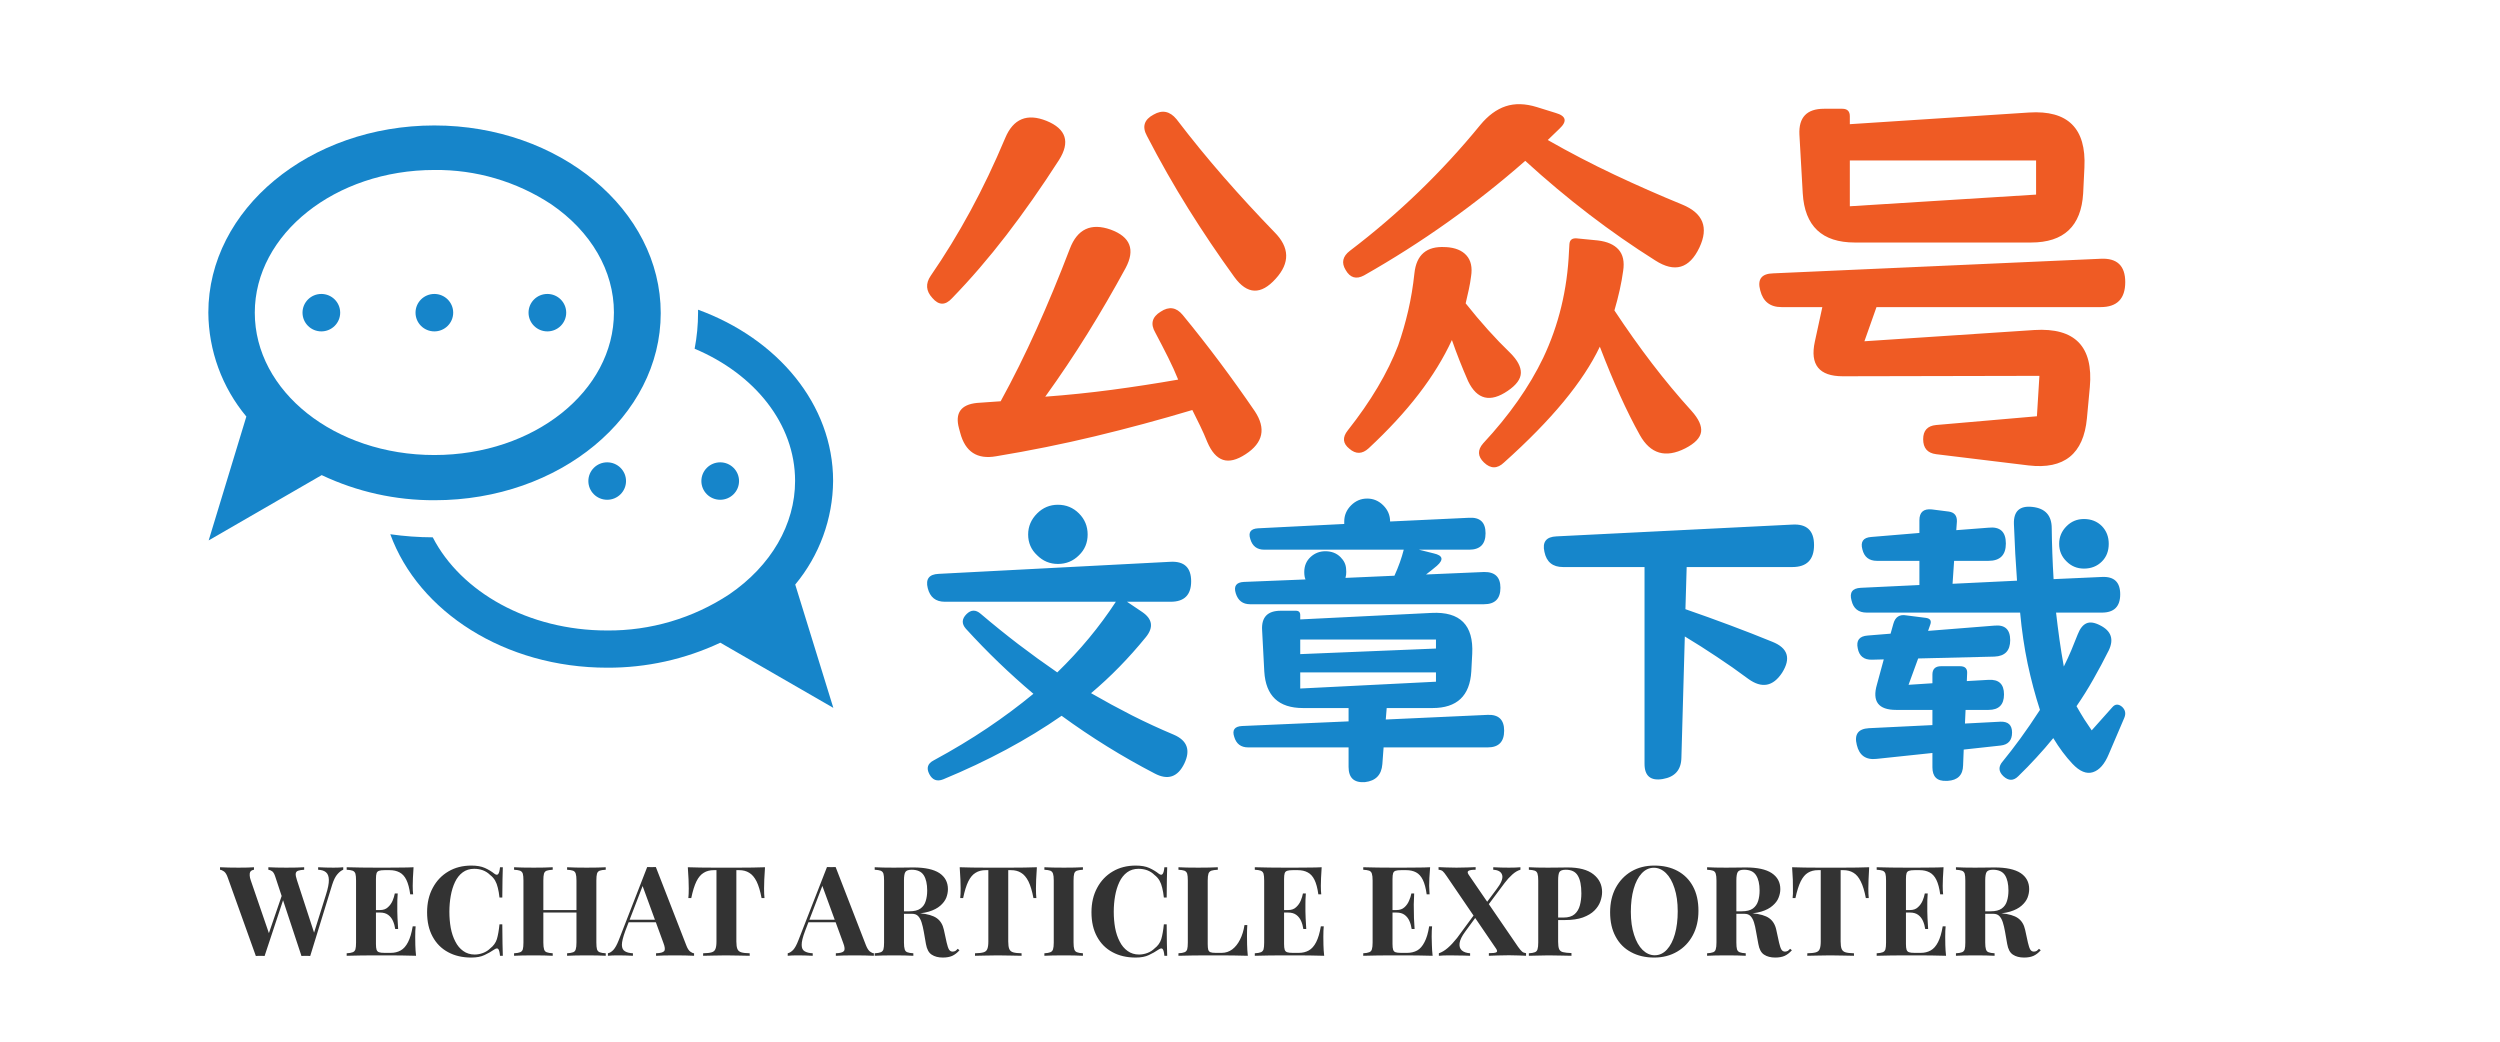
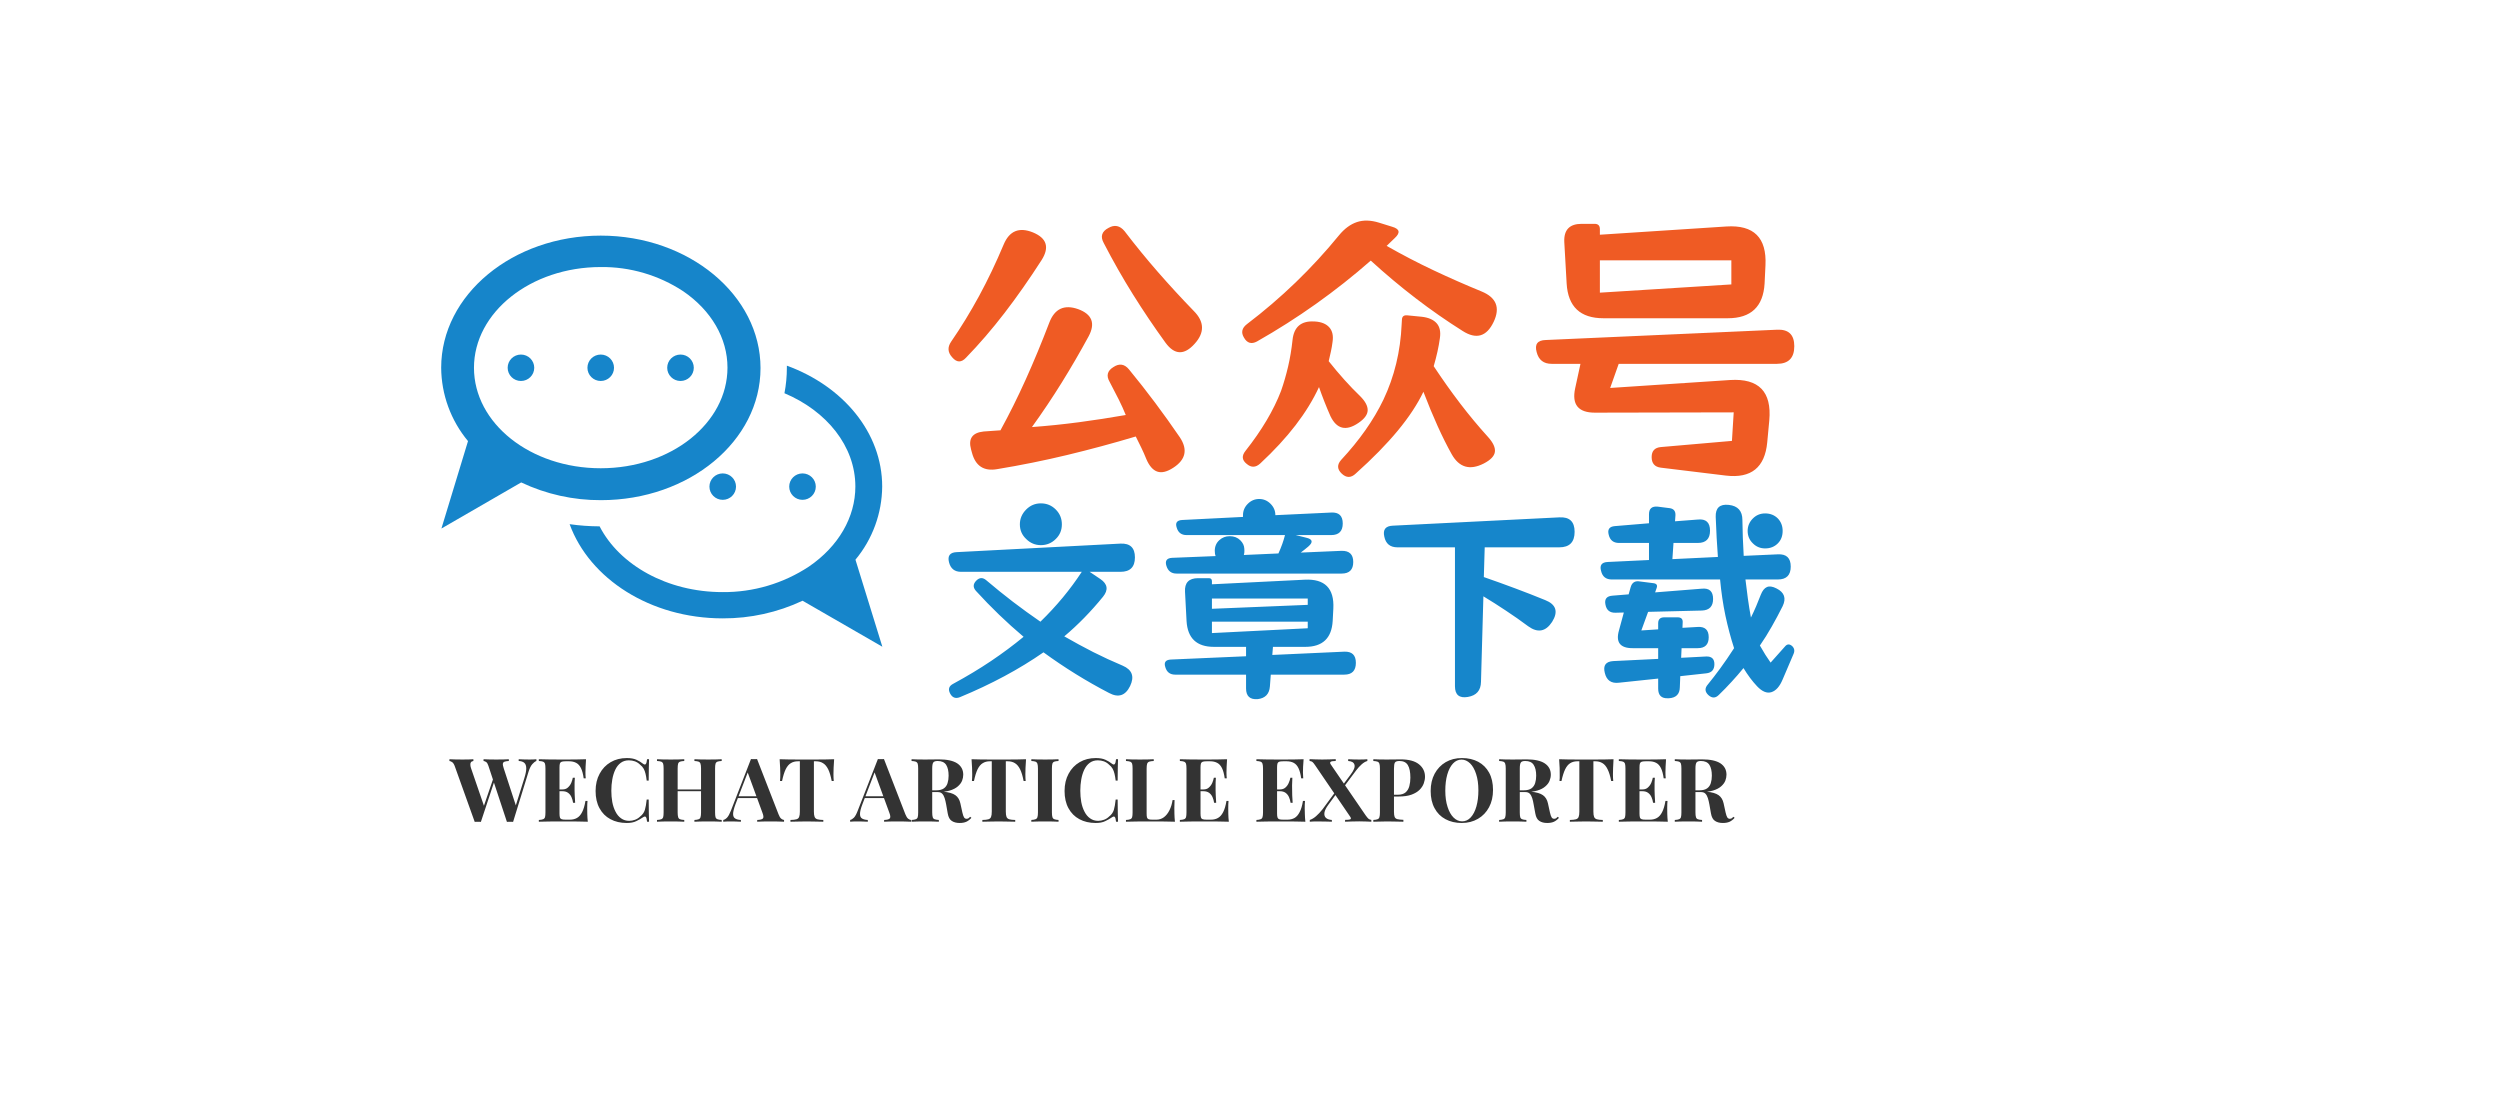
- <svg xmlns="http://www.w3.org/2000/svg" version="1.0" viewBox="0 0 240 100" preserveAspectRatio="xMidYMid meet" color-interpolation-filters="sRGB" style="margin: auto;">
-   <g fill="#ef5b24" transform="translate(20,10)">
+ <svg xmlns="http://www.w3.org/2000/svg" version="1.0" viewBox="0 0 340 150" preserveAspectRatio="xMidYMid meet" color-interpolation-filters="sRGB" style="margin: auto;">
+   <g fill="#ef5b24" transform="translate(60,30)">
    <g>
      <svg filter="url(#colors350524036)" x="0" y="0" width="60" height="60" filtersec="colorsf6288523337" style="overflow: visible;">
        <svg viewBox="22.59 29.5 54.75 51.02" x="0px" y="0px">
          <path d="M74,69.72a14.37,14.37,0,0,0,3.32-9.08c0-6.7-4.86-12.46-11.83-15a2.17,2.17,0,0,1,0,.26,16.67,16.67,0,0,1-.3,3.16c5.23,2.2,8.8,6.56,8.8,11.58,0,3.81-2.1,7.43-5.76,9.93a19.15,19.15,0,0,1-10.72,3.17c-6.89,0-12.8-3.38-15.26-8.16a27.15,27.15,0,0,1-3.72-.27C41,72.09,48.56,77,57.53,77a23.06,23.06,0,0,0,9.91-2.19h0l9.9,5.71L74,69.71Z" />
          <path d="M42.39,29.5c-10.93,0-19.8,7.34-19.8,16.4A14.38,14.38,0,0,0,25.92,55l0,0-3.3,10.85,9.9-5.72h0a22.88,22.88,0,0,0,9.9,2.2c10.94,0,19.8-7.34,19.8-16.39S53.33,29.5,42.39,29.5Zm0,3.9a18.24,18.24,0,0,1,10.23,3c3.5,2.39,5.5,5.84,5.5,9.48,0,6.89-7,12.49-15.73,12.49S26.66,52.79,26.66,45.9,33.72,33.4,42.39,33.4Z" />
          <ellipse cx="32.49" cy="45.9" rx="1.65" ry="1.64" />
          <ellipse cx="42.39" cy="45.9" rx="1.65" ry="1.64" />
          <ellipse cx="52.29" cy="45.9" rx="1.65" ry="1.64" />
          <ellipse cx="57.53" cy="60.65" rx="1.65" ry="1.64" />
          <ellipse cx="67.43" cy="60.65" rx="1.65" ry="1.64" />
        </svg>
      </svg>
      <defs>
        <filter id="colors350524036">
          <feColorMatrix type="matrix" values="0 0 0 0 0.086  0 0 0 0 0.523  0 0 0 0 0.793  0 0 0 1 0" />
        </filter>
        <filter id="colorsf6288523337">
          <feColorMatrix type="matrix" values="0 0 0 0 0.996  0 0 0 0 0.996  0 0 0 0 0.996  0 0 0 1 0" />
        </filter>
        <filter id="colorsb1166069162">
          <feColorMatrix type="matrix" values="0 0 0 0 0  0 0 0 0 0  0 0 0 0 0  0 0 0 1 0" />
        </filter>
      </defs>
    </g>
    <g transform="translate(69,0)">
      <g transform="matrix(1,0,0,1,0,0)" opacity="1">
        <g transform="scale(1)">
          <g>
            <path d="M29.36 0.16L29.36 0.16Q29.04-0.64 28.68-1.38 28.32-2.12 27.92-2.92L27.92-2.92Q23.24-1.52 18.58-0.4 13.92 0.72 9.08 1.52L9.08 1.52Q6.36 2 5.64-0.72L5.64-0.72 5.52-1.16Q4.92-3.36 7.24-3.6L7.24-3.6 9.52-3.76Q11.32-7.04 12.96-10.68 14.6-14.32 16.16-18.4L16.16-18.4Q17.24-21.24 20.08-20.24L20.08-20.24Q22.92-19.2 21.52-16.56L21.52-16.56Q19.76-13.32 17.86-10.26 15.96-7.2 13.8-4.2L13.8-4.2Q17.04-4.44 20.2-4.86 23.36-5.28 26.56-5.84L26.56-5.84Q26.16-6.84 25.6-7.96 25.04-9.08 24.36-10.36L24.36-10.36Q23.64-11.6 24.88-12.36L24.88-12.36Q26.08-13.16 27-12.04L27-12.04Q28.84-9.8 30.56-7.5 32.28-5.2 33.92-2.8L33.92-2.8Q35.56-0.32 33.04 1.32L33.04 1.32Q31.76 2.16 30.86 1.86 29.96 1.56 29.36 0.16ZM31.96-15.68L31.96-15.68Q29.64-18.88 27.54-22.24 25.44-25.6 23.56-29.24L23.56-29.24Q22.84-30.56 24.2-31.28L24.2-31.28Q25.44-32 26.4-30.84L26.4-30.84Q28.6-27.96 30.94-25.28 33.28-22.6 35.8-20L35.8-20Q38-17.8 35.92-15.52L35.92-15.52Q33.8-13.16 31.96-15.68ZM2.96-13.68L2.96-13.68Q2.04-14.68 2.8-15.8L2.8-15.8Q4.84-18.76 6.62-22.04 8.4-25.32 9.96-29.04L9.96-29.04Q11.12-31.8 13.92-30.68L13.92-30.68Q16.76-29.52 15.12-26.92L15.12-26.92Q12.6-23 10.06-19.7 7.52-16.4 4.84-13.64L4.84-13.64Q3.88-12.6 2.96-13.68ZM42.64-16.36L42.64-16.36Q42-17.4 43.04-18.2L43.04-18.2Q50.04-23.52 55.56-30.28L55.56-30.28Q56.68-31.64 58-32.08 59.32-32.52 61-32L61-32 62.8-31.44Q64.32-31 63.16-29.92L63.16-29.92 62.04-28.84Q65.2-27.04 68.42-25.52 71.64-24 74.96-22.64L74.96-22.64Q77.96-21.4 76.6-18.52L76.6-18.52Q75.16-15.48 72.36-17.28L72.36-17.28Q65.88-21.36 59.88-26.84L59.88-26.84Q52.72-20.56 44.4-15.84L44.4-15.84Q43.28-15.24 42.64-16.36ZM55.92 2.12L55.92 2.12Q55 1.24 55.84 0.28L55.84 0.28Q59.6-3.76 61.6-7.92L61.6-7.92Q63.84-12.64 64.08-18.16L64.08-18.16 64.12-18.84Q64.16-19.44 64.8-19.4L64.8-19.4 66.84-19.2Q68.2-19.04 68.84-18.32 69.48-17.6 69.28-16.28L69.28-16.28Q69.04-14.52 68.44-12.48L68.44-12.48Q70.24-9.76 72.06-7.38 73.88-5 75.84-2.84L75.84-2.84Q76.88-1.68 76.76-0.82 76.64 0.04 75.24 0.76L75.24 0.76Q72.4 2.2 70.88-0.52L70.88-0.52Q69-3.88 67.04-9L67.04-9Q65.84-6.48 63.56-3.72 61.28-0.96 57.84 2.12L57.84 2.12Q56.88 3.04 55.92 2.12ZM43 0.8L43 0.8Q42.04 0.04 42.84-0.96L42.84-0.96Q46.16-5.16 47.68-9.12L47.68-9.12Q48.24-10.72 48.64-12.44 49.04-14.16 49.24-16.04L49.24-16.04Q49.52-18.72 52.2-18.56L52.2-18.56 52.28-18.56Q53.6-18.48 54.24-17.76 54.88-17.04 54.68-15.76L54.68-15.76Q54.6-15.12 54.46-14.48 54.32-13.84 54.16-13.16L54.16-13.16Q56.32-10.44 58.44-8.4L58.44-8.4Q59.48-7.36 59.46-6.48 59.44-5.6 58.2-4.76L58.2-4.76Q55.68-3.04 54.4-5.68L54.4-5.68Q53.52-7.68 52.84-9.64L52.84-9.64Q51.64-7.04 49.66-4.46 47.68-1.88 44.84 0.76L44.84 0.76Q43.92 1.6 43 0.8ZM108.2 2.4L99.32 1.32Q98.08 1.16 98.08-0.12L98.08-0.12Q98.08-1.36 99.32-1.48L99.32-1.48 109-2.32 109.24-6.2 90.36-6.16Q86.96-6.16 87.68-9.48L87.68-9.48 88.4-12.8 84.48-12.8Q82.84-12.8 82.44-14.4L82.44-14.4Q82-16 83.68-16.04L83.68-16.04 115.12-17.44Q117.48-17.56 117.48-15.2L117.48-15.2Q117.48-12.8 115.12-12.8L115.12-12.8 93.6-12.8 92.44-9.52 108.76-10.6Q114.6-10.96 114.08-5.12L114.08-5.12 113.8-2.12Q113.32 3 108.2 2.4L108.2 2.4ZM108.44-19L91.52-19Q86.8-19 86.52-23.72L86.52-23.72 86.2-29.36Q86.08-31.84 88.56-31.84L88.56-31.84 90.32-31.84Q91.04-31.84 91.04-31.12L91.04-31.12 91.04-30.36 108.24-31.48Q113.84-31.84 113.56-26.2L113.56-26.2 113.44-23.72Q113.16-19 108.44-19L108.44-19ZM91.04-26.88L91.04-22.48 108.92-23.6 108.92-26.88 91.04-26.88Z" transform="translate(-2.456191, 32.28167)" />
          </g>
          <g fill="#1686cb" transform="translate(0,37.86167)">
            <g transform="scale(0.99166)">
              <path d="M24.36 1.26L24.36 1.26Q19.68-1.17 15.36-4.32L15.36-4.32Q10.35-0.84 3.9 1.83L3.9 1.83Q3 2.19 2.55 1.32L2.55 1.32Q2.1 0.45 2.97 0L2.97 0Q5.79-1.53 8.17-3.13 10.56-4.74 12.63-6.45L12.63-6.45Q10.89-7.92 9.27-9.48 7.65-11.04 6.09-12.75L6.09-12.75Q5.46-13.47 6.15-14.16L6.15-14.16Q6.81-14.82 7.53-14.19L7.53-14.19Q9.33-12.66 11.17-11.25 13.02-9.84 14.94-8.52L14.94-8.52Q18.24-11.73 20.61-15.36L20.61-15.36 4.05-15.36Q2.73-15.36 2.4-16.68L2.4-16.68Q2.07-18 3.45-18.06L3.45-18.06 25.92-19.23Q27.9-19.32 27.9-17.34L27.9-17.34Q27.9-15.36 25.92-15.36L25.92-15.36 21.69-15.36 23.16-14.37Q24.66-13.35 23.52-11.94L23.52-11.94Q21.03-8.88 18.21-6.51L18.21-6.51Q20.19-5.37 22.17-4.36 24.15-3.36 26.22-2.49L26.22-2.49Q28.17-1.65 27.24 0.3L27.24 0.3Q26.28 2.28 24.36 1.26ZM15-19.02L15-19.02Q13.83-19.02 12.99-19.86L12.99-19.86Q12.12-20.67 12.12-21.87L12.12-21.87Q12.12-23.04 12.99-23.91L12.99-23.91Q13.83-24.75 15-24.75L15-24.75Q16.2-24.75 17.04-23.91L17.04-23.91Q17.88-23.07 17.88-21.87L17.88-21.87Q17.88-20.67 17.04-19.86L17.04-19.86Q16.2-19.02 15-19.02ZM43.14 0.63L43.14-1.26 33.42-1.26Q32.37-1.26 32.07-2.28L32.07-2.28Q31.74-3.27 32.82-3.33L32.82-3.33 43.14-3.78 43.14-5.07 38.73-5.07Q35.19-5.07 34.98-8.61L34.98-8.61 34.77-12.6Q34.65-14.49 36.57-14.49L36.57-14.49 38.04-14.49Q38.46-14.49 38.46-14.07L38.46-14.07 38.46-13.65 51.18-14.28Q55.32-14.49 55.11-10.32L55.11-10.32 55.02-8.61Q54.81-5.07 51.27-5.07L51.27-5.07 46.83-5.07 46.74-3.96 56.61-4.41Q58.2-4.47 58.2-2.88L58.2-2.88Q58.2-1.26 56.61-1.26L56.61-1.26 46.53-1.26 46.41 0.36Q46.29 1.92 44.73 2.1L44.73 2.1Q43.14 2.22 43.14 0.63L43.14 0.63ZM56.25-15.12L33.6-15.12Q32.55-15.12 32.22-16.17L32.22-16.17Q31.89-17.22 33-17.28L33-17.28 38.97-17.52Q38.85-17.79 38.85-18.24L38.85-18.24Q38.85-19.14 39.48-19.71L39.48-19.71Q40.08-20.25 40.89-20.25L40.89-20.25Q41.79-20.25 42.36-19.68L42.36-19.68Q42.87-19.17 42.9-18.54L42.9-18.54Q42.93-18.24 42.9-17.97L42.9-17.97 42.84-17.67 47.58-17.88Q48.18-19.2 48.48-20.4L48.48-20.4 34.98-20.4Q33.93-20.4 33.63-21.42L33.63-21.42Q33.3-22.41 34.38-22.47L34.38-22.47 42.72-22.89 42.72-23.13Q42.72-24.03 43.38-24.69L43.38-24.69Q44.04-25.35 44.94-25.35L44.94-25.35Q45.84-25.35 46.5-24.69L46.5-24.69Q47.16-24.03 47.16-23.13L47.16-23.13 54.81-23.49Q56.4-23.58 56.4-21.99L56.4-21.99Q56.4-20.4 54.81-20.4L54.81-20.4 49.95-20.4 51.39-20.04Q52.71-19.74 51.69-18.84L51.69-18.84Q51.45-18.63 51.18-18.42 50.91-18.21 50.64-18L50.64-18 56.25-18.24Q57.84-18.27 57.84-16.71L57.84-16.71Q57.84-15.12 56.25-15.12L56.25-15.12ZM38.46-8.52L38.46-6.96 51.6-7.62 51.6-8.52 38.46-8.52ZM38.46-11.7L38.46-10.29 51.6-10.83 51.6-11.7 38.46-11.7ZM71.79 0.33L71.79-18.72 63.9-18.72Q62.4-18.72 62.1-20.19L62.1-20.19Q61.77-21.63 63.27-21.69L63.27-21.69 86.1-22.83Q88.2-22.95 88.2-20.85L88.2-20.85Q88.2-18.72 86.1-18.72L86.1-18.72 75.87-18.72 75.75-14.64Q78-13.86 80.08-13.08 82.17-12.3 84.15-11.49L84.15-11.49Q86.43-10.59 85.11-8.49L85.11-8.49Q83.79-6.48 81.84-7.89L81.84-7.89Q80.31-9.03 78.79-10.03 77.28-11.04 75.69-12L75.69-12 75.36-0.27Q75.33 1.5 73.56 1.8L73.56 1.8Q71.79 2.1 71.79 0.33L71.79 0.33ZM113.22 0.33L113.22 0.33Q112.23-0.72 111.36-2.16L111.36-2.16Q110.58-1.2 109.72-0.27 108.87 0.66 107.97 1.53L107.97 1.53Q107.28 2.22 106.53 1.53L106.53 1.53Q105.81 0.84 106.47 0.09L106.47 0.09Q107.28-0.9 108.18-2.13 109.08-3.36 110.07-4.89L110.07-4.89Q109.38-7.02 108.88-9.36 108.39-11.7 108.15-14.31L108.15-14.31 93.3-14.31Q92.1-14.31 91.83-15.48L91.83-15.48Q91.5-16.65 92.73-16.71L92.73-16.71 98.4-16.98 98.4-19.32 94.29-19.32Q93.15-19.32 92.88-20.43L92.88-20.43Q92.58-21.54 93.72-21.63L93.72-21.63 98.4-22.02 98.4-23.25Q98.4-24.42 99.6-24.3L99.6-24.3 101.25-24.09Q102.06-23.97 102.03-23.13L102.03-23.13 101.97-22.29 105.09-22.53Q106.77-22.71 106.77-21L106.77-21Q106.77-19.32 105.09-19.32L105.09-19.32 101.76-19.32 101.61-17.1 107.85-17.4Q107.76-18.66 107.68-20.02 107.61-21.39 107.55-22.89L107.55-22.89Q107.49-24.75 109.35-24.54L109.35-24.54Q111.21-24.33 111.21-22.47L111.21-22.47Q111.24-20.04 111.39-17.55L111.39-17.55 116.07-17.76Q117.84-17.85 117.84-16.08L117.84-16.08Q117.84-14.31 116.07-14.31L116.07-14.31 111.63-14.31Q111.78-12.99 111.96-11.7 112.14-10.41 112.38-9.09L112.38-9.09Q112.77-9.87 113.1-10.65 113.43-11.43 113.73-12.21L113.73-12.21Q114.06-13.05 114.57-13.27 115.08-13.5 115.89-13.08L115.89-13.08Q117.51-12.27 116.73-10.65L116.73-10.65Q116.01-9.21 115.24-7.86 114.48-6.51 113.61-5.25L113.61-5.25Q114-4.56 114.37-3.97 114.75-3.39 115.08-2.91L115.08-2.91 117.06-5.13Q117.48-5.64 118.02-5.19L118.02-5.19Q118.5-4.74 118.23-4.11L118.23-4.11 116.73-0.6Q116.13 0.84 115.2 1.14 114.27 1.44 113.22 0.33ZM99.66 0.66L99.66-0.72 94.26-0.15Q92.7 0.03 92.34-1.5L92.34-1.5Q91.95-3.03 93.51-3.12L93.51-3.12 99.66-3.42 99.66-4.89 96.15-4.89Q93.57-4.89 94.29-7.35L94.29-7.35 94.95-9.78 93.81-9.75Q92.64-9.72 92.43-10.86L92.43-10.86Q92.19-12 93.39-12.09L93.39-12.09 95.61-12.27 95.88-13.23Q96.15-14.22 97.14-14.04L97.14-14.04 99.03-13.8Q99.66-13.71 99.45-13.14L99.45-13.14 99.24-12.54 105.66-13.05Q107.19-13.2 107.19-11.64L107.19-11.64Q107.19-10.11 105.66-10.05L105.66-10.05 98.28-9.87 97.35-7.32 99.66-7.47 99.66-8.31Q99.66-9.12 100.5-9.12L100.5-9.12 102.33-9.12Q103.08-9.12 103.02-8.4L103.02-8.4 102.99-7.68 105.09-7.8Q106.59-7.89 106.59-6.39L106.59-6.39Q106.59-4.89 105.09-4.89L105.09-4.89 102.87-4.89 102.81-3.57 106.26-3.75Q107.37-3.78 107.37-2.7L107.37-2.7Q107.37-1.56 106.26-1.44L106.26-1.44 102.69-1.05 102.63 0.48Q102.6 1.89 101.13 1.98L101.13 1.98 101.01 1.98Q99.66 2.04 99.66 0.66L99.66 0.66ZM114.33-18.57L114.33-18.57Q113.34-18.57 112.65-19.26L112.65-19.26Q111.93-19.95 111.93-20.97L111.93-20.97Q111.93-21.96 112.65-22.68L112.65-22.68Q113.34-23.37 114.33-23.37L114.33-23.37Q115.38-23.37 116.07-22.68L116.07-22.68Q116.73-21.99 116.73-20.97L116.73-20.97Q116.73-19.92 116.07-19.26L116.07-19.26Q115.38-18.57 114.33-18.57Z" transform="translate(-2.336316, 25.35)" />
            </g>
          </g>
        </g>
      </g>
      <g fill="#333333" transform="matrix(1,0,0,1,-29.88309,73.09109)" opacity="1">
        <rect width="0" />
        <rect x="139.79" width="35" />
        <g transform="translate(-38,0)">
          <g transform="scale(1)">
            <path d="M11.69-8.50L11.69-8.50L11.69-8.26Q11.42-8.16 11.14-7.84Q10.85-7.52 10.63-6.83L10.63-6.83L8.52 0.02Q8.42 0.01 8.32 0.01Q8.21 0.01 8.10 0.01L8.10 0.01Q7.99 0.01 7.88 0.01Q7.78 0.01 7.68 0.02L7.68 0.02L5.16-7.61Q5.04-7.98 4.87-8.11Q4.69-8.24 4.50-8.26L4.50-8.26L4.50-8.50Q4.84-8.48 5.30-8.47Q5.76-8.46 6.22-8.46L6.22-8.46Q6.74-8.46 7.21-8.47Q7.67-8.48 7.94-8.50L7.94-8.50L7.94-8.26Q7.58-8.24 7.37-8.17Q7.16-8.10 7.13-7.90Q7.10-7.69 7.25-7.25L7.25-7.25L8.95-2.04L8.68-1.55L10.03-5.86Q10.32-6.77 10.31-7.28Q10.30-7.80 10.03-8.02Q9.77-8.24 9.28-8.26L9.28-8.26L9.28-8.50Q9.68-8.48 10.04-8.47Q10.40-8.46 10.76-8.46L10.76-8.46Q11.04-8.46 11.27-8.47Q11.51-8.48 11.69-8.50ZM3.12-8.50L3.12-8.50L3.12-8.26Q2.88-8.22 2.78-8.08Q2.69-7.94 2.71-7.72Q2.72-7.50 2.81-7.25L2.81-7.25L4.64-1.92L4.32-1.49L5.86-5.98L6.02-5.65L4.14 0.02Q4.04 0.01 3.94 0.01Q3.83 0.01 3.72 0.01L3.72 0.01Q3.61 0.01 3.50 0.01Q3.40 0.01 3.30 0.02L3.30 0.02L0.61-7.49Q0.46-7.93 0.25-8.09Q0.04-8.24-0.14-8.26L-0.14-8.26L-0.14-8.50Q0.22-8.48 0.71-8.47Q1.20-8.46 1.64-8.46L1.64-8.46Q2.12-8.46 2.50-8.47Q2.88-8.48 3.12-8.50ZM18.44-8.50L18.44-8.50Q18.40-7.97 18.38-7.48Q18.36-6.98 18.36-6.72L18.36-6.72Q18.36-6.48 18.37-6.26Q18.38-6.05 18.40-5.90L18.40-5.90L18.12-5.90Q18-6.78 17.75-7.29Q17.50-7.80 17.09-8.01Q16.69-8.22 16.15-8.22L16.15-8.22L15.66-8.22Q15.30-8.22 15.13-8.16Q14.95-8.10 14.89-7.93Q14.83-7.75 14.83-7.37L14.83-7.37L14.83-1.13Q14.83-0.76 14.89-0.58Q14.95-0.40 15.13-0.34Q15.30-0.28 15.66-0.28L15.66-0.28L16.25-0.28Q16.79-0.28 17.20-0.51Q17.62-0.74 17.91-1.31Q18.20-1.87 18.36-2.83L18.36-2.83L18.64-2.83Q18.60-2.45 18.60-1.82L18.60-1.82Q18.60-1.55 18.61-1.04Q18.62-0.54 18.68 0L18.68 0Q18.07-0.02 17.30-0.03Q16.54-0.04 15.94-0.04L15.94-0.04Q15.53-0.04 14.86-0.04Q14.18-0.04 13.43-0.03Q12.67-0.02 12.02 0L12.02 0L12.02-0.24Q12.41-0.26 12.60-0.34Q12.79-0.41 12.86-0.62Q12.92-0.84 12.92-1.27L12.92-1.27L12.92-7.22Q12.92-7.67 12.86-7.88Q12.79-8.09 12.59-8.17Q12.40-8.24 12.02-8.26L12.02-8.26L12.02-8.50Q12.67-8.48 13.43-8.47Q14.18-8.46 14.86-8.46Q15.53-8.46 15.94-8.46L15.94-8.46Q16.49-8.46 17.19-8.47Q17.89-8.47 18.44-8.50ZM14.47-4.39L16.57-4.39Q16.57-4.39 16.57-4.27Q16.57-4.15 16.57-4.15L16.57-4.15L14.47-4.15Q14.47-4.15 14.47-4.27Q14.47-4.39 14.47-4.39L14.47-4.39ZM16.64-5.98L16.92-5.98Q16.87-5.29 16.88-4.93Q16.88-4.57 16.88-4.27L16.88-4.27Q16.88-3.97 16.90-3.61Q16.91-3.25 16.96-2.57L16.96-2.57L16.68-2.57Q16.62-2.99 16.46-3.35Q16.30-3.71 16.00-3.93Q15.70-4.15 15.22-4.15L15.22-4.15L15.22-4.39Q15.70-4.39 15.98-4.66Q16.27-4.92 16.43-5.29Q16.58-5.65 16.64-5.98L16.64-5.98ZM23.99-8.66L23.99-8.66Q24.78-8.66 25.29-8.43Q25.80-8.20 26.20-7.88L26.20-7.88Q26.44-7.70 26.56-7.84Q26.69-7.98 26.74-8.50L26.74-8.50L27.01-8.50Q26.99-8.03 26.98-7.36Q26.96-6.70 26.96-5.59L26.96-5.59L26.69-5.59Q26.63-6.14 26.53-6.53Q26.44-6.92 26.27-7.22Q26.10-7.52 25.79-7.76L25.79-7.76Q25.49-8.06 25.09-8.21Q24.70-8.35 24.26-8.35L24.26-8.35Q23.62-8.35 23.16-8.01Q22.70-7.67 22.42-7.08Q22.14-6.49 22.01-5.75Q21.88-5.02 21.88-4.22L21.88-4.22Q21.88-3.42 22.01-2.68Q22.15-1.94 22.45-1.37Q22.74-0.79 23.21-0.46Q23.68-0.12 24.31-0.12L24.31-0.12Q24.71-0.12 25.11-0.27Q25.51-0.42 25.80-0.71L25.80-0.71Q26.27-1.07 26.44-1.60Q26.60-2.14 26.69-3.02L26.69-3.02L26.96-3.02Q26.96-1.88 26.98-1.18Q26.99-0.48 27.01 0L27.01 0L26.74 0Q26.69-0.52 26.57-0.65Q26.46-0.78 26.20-0.61L26.20-0.61Q25.75-0.30 25.25-0.07Q24.76 0.17 23.98 0.17L23.98 0.17Q22.70 0.17 21.75-0.35Q20.80-0.86 20.27-1.84Q19.74-2.81 19.74-4.18L19.74-4.18Q19.74-5.52 20.29-6.53Q20.83-7.54 21.79-8.10Q22.74-8.66 23.99-8.66ZM33.18 0L33.18 0L33.18-0.24Q33.56-0.26 33.76-0.34Q33.95-0.41 34.01-0.62Q34.08-0.84 34.08-1.27L34.08-1.27L34.08-7.22Q34.08-7.67 34.01-7.88Q33.95-8.09 33.75-8.17Q33.55-8.24 33.18-8.26L33.18-8.26L33.18-8.50Q33.50-8.48 34.03-8.47Q34.55-8.46 35.06-8.46L35.06-8.46Q35.62-8.46 36.10-8.47Q36.59-8.48 36.89-8.50L36.89-8.50L36.89-8.26Q36.50-8.24 36.31-8.17Q36.11-8.09 36.05-7.88Q35.99-7.67 35.99-7.22L35.99-7.22L35.99-1.27Q35.99-0.84 36.05-0.62Q36.12-0.41 36.31-0.34Q36.50-0.26 36.89-0.24L36.89-0.24L36.89 0Q36.59-0.02 36.10-0.03Q35.62-0.04 35.06-0.04L35.06-0.04Q34.55-0.04 34.03-0.03Q33.50-0.02 33.18 0ZM28.09 0L28.09 0L28.09-0.24Q28.48-0.26 28.67-0.34Q28.86-0.41 28.93-0.62Q28.99-0.84 28.99-1.27L28.99-1.27L28.99-7.22Q28.99-7.67 28.93-7.88Q28.86-8.09 28.66-8.17Q28.46-8.24 28.09-8.26L28.09-8.26L28.09-8.50Q28.40-8.48 28.90-8.47Q29.40-8.46 29.99-8.46L29.99-8.46Q30.49-8.46 30.98-8.47Q31.48-8.48 31.80-8.50L31.80-8.50L31.80-8.26Q31.42-8.24 31.22-8.17Q31.02-8.09 30.96-7.88Q30.90-7.67 30.90-7.22L30.90-7.22L30.90-1.27Q30.90-0.84 30.97-0.62Q31.03-0.41 31.22-0.34Q31.42-0.26 31.80-0.24L31.80-0.24L31.80 0Q31.48-0.02 30.98-0.03Q30.49-0.04 29.99-0.04L29.99-0.04Q29.40-0.04 28.90-0.03Q28.40-0.02 28.09 0ZM34.86-4.15L30.12-4.15L30.12-4.39L34.86-4.39L34.86-4.15ZM41.70-8.52L41.70-8.52L44.62-1.01Q44.78-0.58 44.99-0.41Q45.20-0.25 45.37-0.24L45.37-0.24L45.37 0Q45.01-0.02 44.53-0.03Q44.04-0.04 43.55-0.04L43.55-0.04Q43.00-0.04 42.50-0.03Q42.01-0.02 41.72 0L41.72 0L41.72-0.24Q42.34-0.26 42.50-0.45Q42.66-0.64 42.42-1.25L42.42-1.25L40.38-6.83L40.60-7.14L38.77-2.39Q38.44-1.50 38.44-1.04Q38.45-0.59 38.74-0.43Q39.02-0.26 39.50-0.24L39.50-0.24L39.50 0Q39.11-0.02 38.75-0.03Q38.39-0.04 38.02-0.04L38.02-0.04Q37.75-0.04 37.52-0.03Q37.28-0.02 37.10 0L37.10 0L37.10-0.24Q37.36-0.29 37.62-0.56Q37.88-0.84 38.14-1.50L38.14-1.50L40.87-8.52Q41.06-8.51 41.29-8.51Q41.51-8.51 41.70-8.52ZM39.08-3.46L42.54-3.46L42.54-3.22L38.96-3.22L39.08-3.46ZM52.18-8.50L52.18-8.50Q52.13-7.88 52.11-7.32Q52.09-6.76 52.09-6.46L52.09-6.46Q52.09-6.19 52.10-5.95Q52.12-5.71 52.13-5.54L52.13-5.54L51.85-5.54Q51.66-6.55 51.37-7.14Q51.07-7.73 50.66-7.97Q50.26-8.22 49.70-8.22L49.70-8.22L49.43-8.22L49.43-1.37Q49.43-0.89 49.53-0.65Q49.63-0.41 49.91-0.33Q50.18-0.25 50.71-0.24L50.71-0.24L50.71 0Q50.34-0.01 49.72-0.02Q49.10-0.04 48.43-0.04L48.43-0.04Q47.77-0.04 47.18-0.02Q46.60-0.01 46.24 0L46.24 0L46.24-0.24Q46.78-0.25 47.05-0.33Q47.33-0.41 47.42-0.65Q47.52-0.89 47.52-1.37L47.52-1.37L47.52-8.22L47.26-8.22Q46.70-8.22 46.30-7.97Q45.89-7.73 45.60-7.15Q45.31-6.56 45.10-5.54L45.10-5.54L44.82-5.54Q44.84-5.71 44.85-5.95Q44.86-6.19 44.86-6.46L44.86-6.46Q44.86-6.76 44.84-7.32Q44.82-7.88 44.77-8.50L44.77-8.50Q45.32-8.48 45.98-8.47Q46.63-8.46 47.29-8.46Q47.95-8.46 48.48-8.46L48.48-8.46Q49.02-8.46 49.67-8.46Q50.33-8.46 50.99-8.47Q51.65-8.48 52.18-8.50ZM58.96-8.52L58.96-8.52L61.87-1.01Q62.04-0.58 62.25-0.41Q62.46-0.25 62.63-0.24L62.63-0.24L62.63 0Q62.27-0.02 61.78-0.03Q61.30-0.04 60.80-0.04L60.80-0.04Q60.25-0.04 59.76-0.03Q59.27-0.02 58.98 0L58.98 0L58.98-0.24Q59.59-0.26 59.75-0.45Q59.92-0.64 59.68-1.25L59.68-1.25L57.64-6.83L57.85-7.14L56.03-2.39Q55.69-1.50 55.70-1.04Q55.70-0.59 55.99-0.43Q56.28-0.26 56.76-0.24L56.76-0.24L56.76 0Q56.36-0.02 56.00-0.03Q55.64-0.04 55.27-0.04L55.27-0.04Q55.01-0.04 54.77-0.03Q54.54-0.02 54.36 0L54.36 0L54.36-0.24Q54.61-0.29 54.88-0.56Q55.14-0.84 55.39-1.50L55.39-1.50L58.13-8.52Q58.32-8.51 58.54-8.51Q58.76-8.51 58.96-8.52ZM56.34-3.46L59.80-3.46L59.80-3.22L56.22-3.22L56.34-3.46ZM62.71-8.26L62.71-8.50Q63.01-8.48 63.52-8.47Q64.03-8.46 64.54-8.46L64.54-8.46Q65.11-8.46 65.65-8.47Q66.19-8.48 66.42-8.48L66.42-8.48Q68.09-8.48 68.92-7.94Q69.74-7.39 69.74-6.40L69.74-6.40Q69.74-5.99 69.58-5.57Q69.41-5.16 69.01-4.81Q68.60-4.45 67.91-4.24Q67.21-4.03 66.16-4.03L66.16-4.03L65.00-4.03L65.00-4.27L66.04-4.27Q66.74-4.27 67.11-4.54Q67.48-4.81 67.61-5.26Q67.75-5.71 67.75-6.26L67.75-6.26Q67.75-7.21 67.42-7.73Q67.08-8.26 66.26-8.26L66.26-8.26Q65.80-8.26 65.66-8.05Q65.52-7.85 65.52-7.22L65.52-7.22L65.52-1.27Q65.52-0.84 65.59-0.62Q65.65-0.41 65.84-0.34Q66.04-0.26 66.42-0.24L66.42-0.24L66.42 0Q66.10-0.02 65.60-0.03Q65.11-0.04 64.61-0.04L64.61-0.04Q64.03-0.04 63.52-0.03Q63.01-0.02 62.71 0L62.71 0L62.71-0.24Q63.10-0.26 63.29-0.34Q63.48-0.41 63.55-0.62Q63.61-0.84 63.61-1.27L63.61-1.27L63.61-7.22Q63.61-7.67 63.55-7.88Q63.48-8.09 63.28-8.17Q63.08-8.24 62.71-8.26L62.71-8.26ZM65.00-4.03L64.98-4.24Q65.50-4.22 65.87-4.19Q66.25-4.15 66.54-4.12Q66.83-4.09 67.06-4.08L67.06-4.08Q68.15-3.98 68.67-3.61Q69.19-3.24 69.35-2.50L69.35-2.50L69.62-1.26Q69.73-0.78 69.85-0.59Q69.97-0.40 70.20-0.40L70.20-0.40Q70.36-0.41 70.46-0.47Q70.56-0.54 70.68-0.67L70.68-0.67L70.85-0.53Q70.52-0.16 70.15 0.01Q69.78 0.17 69.25 0.17L69.25 0.17Q68.60 0.17 68.18-0.11Q67.76-0.38 67.63-1.13L67.63-1.13L67.42-2.33Q67.33-2.83 67.21-3.21Q67.09-3.59 66.88-3.81Q66.67-4.03 66.30-4.03L66.30-4.03L65.00-4.03ZM78.28-8.50L78.28-8.50Q78.23-7.88 78.21-7.32Q78.19-6.76 78.19-6.46L78.19-6.46Q78.19-6.19 78.20-5.95Q78.22-5.71 78.23-5.54L78.23-5.54L77.95-5.54Q77.76-6.55 77.47-7.14Q77.17-7.73 76.76-7.97Q76.36-8.22 75.80-8.22L75.80-8.22L75.53-8.22L75.53-1.37Q75.53-0.89 75.63-0.65Q75.73-0.41 76.01-0.33Q76.28-0.25 76.81-0.24L76.81-0.24L76.81 0Q76.44-0.01 75.82-0.02Q75.20-0.04 74.53-0.04L74.53-0.04Q73.87-0.04 73.28-0.02Q72.70-0.01 72.34 0L72.34 0L72.34-0.24Q72.88-0.25 73.15-0.33Q73.43-0.41 73.52-0.65Q73.62-0.89 73.62-1.37L73.62-1.37L73.62-8.22L73.36-8.22Q72.80-8.22 72.40-7.97Q71.99-7.73 71.70-7.15Q71.41-6.56 71.20-5.54L71.20-5.54L70.92-5.54Q70.94-5.71 70.95-5.95Q70.96-6.19 70.96-6.46L70.96-6.46Q70.96-6.76 70.94-7.32Q70.92-7.88 70.87-8.50L70.87-8.50Q71.42-8.48 72.08-8.47Q72.73-8.46 73.39-8.46Q74.05-8.46 74.58-8.46L74.58-8.46Q75.12-8.46 75.77-8.46Q76.43-8.46 77.09-8.47Q77.75-8.48 78.28-8.50ZM82.70-8.50L82.70-8.50L82.70-8.26Q82.32-8.24 82.12-8.17Q81.92-8.09 81.86-7.88Q81.80-7.67 81.80-7.22L81.80-7.22L81.80-1.27Q81.80-0.84 81.87-0.62Q81.94-0.41 82.13-0.34Q82.32-0.26 82.70-0.24L82.70-0.24L82.70 0Q82.38-0.02 81.89-0.03Q81.40-0.04 80.89-0.04L80.89-0.04Q80.30-0.04 79.81-0.03Q79.31-0.02 79.00 0L79.00 0L79.00-0.24Q79.38-0.26 79.57-0.34Q79.76-0.41 79.83-0.62Q79.90-0.84 79.90-1.27L79.90-1.27L79.90-7.22Q79.90-7.67 79.83-7.88Q79.76-8.09 79.57-8.17Q79.37-8.24 79.00-8.26L79.00-8.26L79.00-8.50Q79.31-8.48 79.81-8.47Q80.30-8.46 80.89-8.46L80.89-8.46Q81.40-8.46 81.89-8.47Q82.38-8.48 82.70-8.50ZM87.77-8.66L87.77-8.66Q88.56-8.66 89.07-8.43Q89.58-8.20 89.98-7.88L89.98-7.88Q90.22-7.70 90.34-7.84Q90.47-7.98 90.52-8.50L90.52-8.50L90.79-8.50Q90.77-8.03 90.76-7.36Q90.74-6.70 90.74-5.59L90.74-5.59L90.47-5.59Q90.41-6.14 90.31-6.53Q90.22-6.92 90.05-7.22Q89.88-7.52 89.57-7.76L89.57-7.76Q89.27-8.06 88.87-8.21Q88.48-8.35 88.04-8.35L88.04-8.35Q87.40-8.35 86.94-8.01Q86.48-7.67 86.20-7.08Q85.92-6.49 85.79-5.75Q85.66-5.02 85.66-4.22L85.66-4.22Q85.66-3.42 85.79-2.68Q85.93-1.94 86.23-1.37Q86.52-0.79 86.99-0.46Q87.46-0.12 88.09-0.12L88.09-0.12Q88.49-0.12 88.89-0.27Q89.29-0.42 89.58-0.71L89.58-0.71Q90.05-1.07 90.22-1.60Q90.38-2.14 90.47-3.02L90.47-3.02L90.74-3.02Q90.74-1.88 90.76-1.18Q90.77-0.48 90.79 0L90.79 0L90.52 0Q90.47-0.52 90.35-0.65Q90.24-0.78 89.98-0.61L89.98-0.61Q89.53-0.30 89.03-0.07Q88.54 0.17 87.76 0.17L87.76 0.17Q86.48 0.17 85.53-0.35Q84.58-0.86 84.05-1.84Q83.52-2.81 83.52-4.18L83.52-4.18Q83.52-5.52 84.07-6.53Q84.61-7.54 85.57-8.10Q86.52-8.66 87.77-8.66ZM95.65-8.50L95.65-8.50L95.65-8.26Q95.24-8.24 95.03-8.17Q94.82-8.09 94.75-7.88Q94.68-7.67 94.68-7.22L94.68-7.22L94.68-1.13Q94.68-0.76 94.73-0.58Q94.79-0.40 94.95-0.34Q95.11-0.28 95.44-0.28L95.44-0.28L96.02-0.28Q96.58-0.28 97.03-0.61Q97.48-0.95 97.78-1.55Q98.09-2.16 98.21-2.95L98.21-2.95L98.48-2.95Q98.45-2.54 98.45-1.90L98.45-1.90Q98.45-1.62 98.46-1.09Q98.47-0.56 98.53 0L98.53 0Q97.92-0.02 97.15-0.03Q96.38-0.04 95.78-0.04L95.78-0.04Q95.38-0.04 94.70-0.04Q94.03-0.04 93.28-0.03Q92.52-0.02 91.87 0L91.87 0L91.87-0.24Q92.26-0.26 92.45-0.34Q92.64-0.41 92.71-0.62Q92.77-0.84 92.77-1.27L92.77-1.27L92.77-7.22Q92.77-7.67 92.71-7.88Q92.64-8.09 92.44-8.17Q92.24-8.24 91.87-8.26L91.87-8.26L91.87-8.50Q92.17-8.48 92.68-8.47Q93.19-8.46 93.77-8.46L93.77-8.46Q94.30-8.46 94.81-8.47Q95.32-8.48 95.65-8.50ZM105.62-8.50L105.62-8.50Q105.58-7.97 105.56-7.48Q105.54-6.98 105.54-6.72L105.54-6.72Q105.54-6.48 105.55-6.26Q105.56-6.05 105.58-5.90L105.58-5.90L105.30-5.90Q105.18-6.78 104.93-7.29Q104.68-7.80 104.27-8.01Q103.87-8.22 103.33-8.22L103.33-8.22L102.84-8.22Q102.48-8.22 102.31-8.16Q102.13-8.10 102.07-7.93Q102.01-7.75 102.01-7.37L102.01-7.37L102.01-1.13Q102.01-0.76 102.07-0.58Q102.13-0.40 102.31-0.34Q102.48-0.28 102.84-0.28L102.84-0.28L103.43-0.28Q103.97-0.28 104.38-0.51Q104.80-0.74 105.09-1.31Q105.38-1.87 105.54-2.83L105.54-2.83L105.82-2.83Q105.78-2.45 105.78-1.82L105.78-1.82Q105.78-1.55 105.79-1.04Q105.80-0.54 105.86 0L105.86 0Q105.25-0.02 104.48-0.03Q103.72-0.04 103.12-0.04L103.12-0.04Q102.71-0.04 102.04-0.04Q101.36-0.04 100.61-0.03Q99.85-0.02 99.20 0L99.20 0L99.20-0.24Q99.59-0.26 99.78-0.34Q99.97-0.41 100.04-0.62Q100.10-0.84 100.10-1.27L100.10-1.27L100.10-7.22Q100.10-7.67 100.04-7.88Q99.97-8.09 99.77-8.17Q99.58-8.24 99.20-8.26L99.20-8.26L99.20-8.50Q99.85-8.48 100.61-8.47Q101.36-8.46 102.04-8.46Q102.71-8.46 103.12-8.46L103.12-8.46Q103.67-8.46 104.37-8.47Q105.07-8.47 105.62-8.50ZM101.65-4.39L103.75-4.39Q103.75-4.39 103.75-4.27Q103.75-4.15 103.75-4.15L103.75-4.15L101.65-4.15Q101.65-4.15 101.65-4.27Q101.65-4.39 101.65-4.39L101.65-4.39ZM103.82-5.98L104.10-5.98Q104.05-5.29 104.06-4.93Q104.06-4.57 104.06-4.27L104.06-4.27Q104.06-3.97 104.08-3.61Q104.09-3.25 104.14-2.57L104.14-2.57L103.86-2.57Q103.80-2.99 103.64-3.35Q103.48-3.71 103.18-3.93Q102.88-4.15 102.40-4.15L102.40-4.15L102.40-4.39Q102.88-4.39 103.16-4.66Q103.45-4.92 103.61-5.29Q103.76-5.65 103.82-5.98L103.82-5.98ZM116.03-8.50L116.03-8.50Q115.98-7.97 115.96-7.48Q115.94-6.98 115.94-6.72L115.94-6.72Q115.94-6.48 115.96-6.26Q115.97-6.05 115.98-5.90L115.98-5.90L115.70-5.90Q115.58-6.78 115.33-7.29Q115.08-7.80 114.68-8.01Q114.28-8.22 113.74-8.22L113.74-8.22L113.24-8.22Q112.88-8.22 112.71-8.16Q112.54-8.10 112.48-7.93Q112.42-7.75 112.42-7.37L112.42-7.37L112.42-1.13Q112.42-0.76 112.48-0.58Q112.54-0.40 112.71-0.34Q112.88-0.28 113.24-0.28L113.24-0.28L113.83-0.28Q114.37-0.28 114.79-0.51Q115.20-0.74 115.49-1.31Q115.79-1.87 115.94-2.83L115.94-2.83L116.22-2.83Q116.18-2.45 116.18-1.82L116.18-1.82Q116.18-1.55 116.20-1.04Q116.21-0.54 116.27 0L116.27 0Q115.66-0.02 114.89-0.03Q114.12-0.04 113.52-0.04L113.52-0.04Q113.11-0.04 112.44-0.04Q111.77-0.04 111.01-0.03Q110.26-0.02 109.61 0L109.61 0L109.61-0.24Q109.99-0.26 110.18-0.34Q110.38-0.41 110.44-0.62Q110.51-0.84 110.51-1.27L110.51-1.27L110.51-7.22Q110.51-7.67 110.44-7.88Q110.38-8.09 110.18-8.17Q109.98-8.24 109.61-8.26L109.61-8.26L109.61-8.50Q110.26-8.48 111.01-8.47Q111.77-8.46 112.44-8.46Q113.11-8.46 113.52-8.46L113.52-8.46Q114.07-8.46 114.77-8.47Q115.48-8.47 116.03-8.50ZM112.06-4.39L114.16-4.39Q114.16-4.39 114.16-4.27Q114.16-4.15 114.16-4.15L114.16-4.15L112.06-4.15Q112.06-4.15 112.06-4.27Q112.06-4.39 112.06-4.39L112.06-4.39ZM114.23-5.98L114.50-5.98Q114.46-5.29 114.46-4.93Q114.47-4.57 114.47-4.27L114.47-4.27Q114.47-3.97 114.48-3.61Q114.49-3.25 114.54-2.57L114.54-2.57L114.26-2.57Q114.20-2.99 114.04-3.35Q113.88-3.71 113.58-3.93Q113.28-4.15 112.80-4.15L112.80-4.15L112.80-4.39Q113.28-4.39 113.57-4.66Q113.86-4.92 114.01-5.29Q114.17-5.65 114.23-5.98L114.23-5.98ZM120.40-8.51L120.40-8.51L120.40-8.26Q119.86-8.26 119.71-8.15Q119.56-8.05 119.72-7.80L119.72-7.80L124.48-0.85Q124.72-0.52 124.86-0.40Q125.00-0.28 125.24-0.25L125.24-0.25L125.24 0Q125.00-0.01 124.55-0.03Q124.09-0.05 123.60-0.05L123.60-0.05Q123.06-0.05 122.50-0.03Q121.94-0.01 121.67 0L121.67 0L121.67-0.25Q122.22-0.25 122.38-0.33Q122.54-0.41 122.38-0.66L122.38-0.66L117.61-7.66Q117.38-8.00 117.24-8.12Q117.10-8.24 116.84-8.26L116.84-8.26L116.84-8.51Q117.10-8.50 117.58-8.48Q118.07-8.46 118.56-8.46L118.56-8.46Q119.10-8.46 119.60-8.48Q120.10-8.50 120.40-8.51ZM118.61-1.70L120.50-4.27Q120.50-4.27 120.55-4.12Q120.60-3.96 120.60-3.96L120.60-3.96L119.40-2.32Q118.92-1.67 118.86-1.22Q118.80-0.77 119.07-0.52Q119.34-0.28 119.87-0.24L119.87-0.24L119.87 0Q119.64-0.01 119.27-0.02Q118.90-0.02 118.54-0.03Q118.18-0.04 117.97-0.04L117.97-0.04Q117.25-0.04 116.87 0L116.87 0L116.87-0.24Q117.29-0.38 117.72-0.75Q118.15-1.12 118.61-1.70L118.61-1.70ZM124.70-8.50L124.70-8.50L124.70-8.26Q124.31-8.15 123.92-7.80Q123.53-7.45 123.19-7.00L123.19-7.00L121.25-4.40Q121.25-4.40 121.21-4.56Q121.16-4.72 121.16-4.72L121.16-4.72L122.40-6.38Q123.08-7.26 122.95-7.74Q122.82-8.22 122.09-8.26L122.09-8.26L122.09-8.50Q122.44-8.48 122.87-8.47Q123.30-8.46 123.60-8.46L123.60-8.46Q124.32-8.46 124.70-8.50ZM125.51-8.26L125.51-8.50Q125.81-8.48 126.32-8.47Q126.83-8.46 127.33-8.46L127.33-8.46Q127.91-8.46 128.45-8.47Q128.99-8.48 129.22-8.48L129.22-8.48Q130.88-8.48 131.71-7.82Q132.54-7.16 132.54-6.12L132.54-6.12Q132.54-5.69 132.37-5.21Q132.20-4.74 131.80-4.34Q131.40-3.94 130.70-3.68Q130.01-3.43 128.95-3.43L128.95-3.43L127.73-3.43L127.73-3.67L128.83-3.67Q129.54-3.67 129.91-4.00Q130.27-4.32 130.41-4.85Q130.55-5.38 130.55-5.99L130.55-5.99Q130.55-7.13 130.21-7.69Q129.88-8.26 129.06-8.26L129.06-8.26Q128.59-8.26 128.45-8.05Q128.32-7.85 128.32-7.22L128.32-7.22L128.32-1.34Q128.32-0.88 128.41-0.65Q128.51-0.42 128.78-0.35Q129.06-0.28 129.60-0.26L129.60-0.26L129.60 0Q129.23-0.01 128.64-0.02Q128.05-0.04 127.40-0.04L127.40-0.04Q126.89-0.04 126.40-0.02Q125.90-0.01 125.51 0L125.51 0L125.51-0.24Q125.89-0.26 126.08-0.34Q126.28-0.41 126.34-0.62Q126.41-0.84 126.41-1.27L126.41-1.27L126.41-7.22Q126.41-7.67 126.34-7.88Q126.28-8.09 126.08-8.17Q125.88-8.24 125.51-8.26L125.51-8.26ZM137.56-8.66L137.56-8.66Q138.83-8.66 139.78-8.15Q140.74-7.63 141.26-6.67Q141.79-5.70 141.79-4.32L141.79-4.32Q141.79-2.98 141.25-1.97Q140.71-0.96 139.75-0.40Q138.78 0.17 137.54 0.17L137.54 0.17Q136.27 0.17 135.32-0.35Q134.36-0.86 133.84-1.84Q133.31-2.81 133.31-4.18L133.31-4.18Q133.31-5.52 133.85-6.53Q134.40-7.54 135.35-8.10Q136.31-8.66 137.56-8.66ZM137.51-8.45L137.51-8.45Q136.84-8.45 136.34-7.91Q135.84-7.37 135.57-6.42Q135.30-5.47 135.30-4.22L135.30-4.22Q135.30-2.95 135.61-2.01Q135.91-1.07 136.43-0.56Q136.96-0.05 137.59-0.05L137.59-0.05Q138.26-0.05 138.76-0.59Q139.26-1.13 139.53-2.08Q139.80-3.04 139.80-4.27L139.80-4.27Q139.80-5.56 139.49-6.49Q139.19-7.43 138.67-7.94Q138.14-8.45 137.51-8.45ZM142.62-8.26L142.62-8.50Q142.92-8.48 143.43-8.47Q143.94-8.46 144.44-8.46L144.44-8.46Q145.02-8.46 145.56-8.47Q146.10-8.48 146.33-8.48L146.33-8.48Q148.00-8.48 148.82-7.94Q149.65-7.39 149.65-6.40L149.65-6.40Q149.65-5.99 149.48-5.57Q149.32-5.16 148.91-4.81Q148.51-4.45 147.82-4.24Q147.12-4.03 146.06-4.03L146.06-4.03L144.91-4.03L144.91-4.27L145.94-4.27Q146.65-4.27 147.02-4.54Q147.38-4.81 147.52-5.26Q147.66-5.71 147.66-6.26L147.66-6.26Q147.66-7.21 147.32-7.73Q146.99-8.26 146.17-8.26L146.17-8.26Q145.70-8.26 145.57-8.05Q145.43-7.85 145.43-7.22L145.43-7.22L145.43-1.27Q145.43-0.84 145.49-0.62Q145.56-0.41 145.75-0.34Q145.94-0.26 146.33-0.24L146.33-0.24L146.33 0Q146.00-0.02 145.51-0.03Q145.02-0.04 144.52-0.04L144.52-0.04Q143.94-0.04 143.43-0.03Q142.92-0.02 142.62 0L142.62 0L142.62-0.24Q143.00-0.26 143.20-0.34Q143.39-0.41 143.45-0.62Q143.52-0.84 143.52-1.27L143.52-1.27L143.52-7.22Q143.52-7.67 143.45-7.88Q143.39-8.09 143.19-8.17Q142.99-8.24 142.62-8.26L142.62-8.26ZM144.91-4.03L144.89-4.24Q145.40-4.22 145.78-4.19Q146.16-4.15 146.45-4.12Q146.74-4.09 146.96-4.08L146.96-4.08Q148.06-3.98 148.58-3.61Q149.10-3.24 149.26-2.50L149.26-2.50L149.53-1.26Q149.64-0.78 149.76-0.59Q149.88-0.40 150.11-0.40L150.11-0.40Q150.26-0.41 150.37-0.47Q150.47-0.54 150.59-0.67L150.59-0.67L150.76-0.53Q150.43-0.16 150.06 0.01Q149.69 0.17 149.16 0.17L149.16 0.17Q148.51 0.17 148.09-0.11Q147.67-0.38 147.54-1.13L147.54-1.13L147.32-2.33Q147.24-2.83 147.12-3.21Q147.00-3.59 146.79-3.81Q146.58-4.03 146.21-4.03L146.21-4.03L144.91-4.03ZM158.18-8.50L158.18-8.50Q158.14-7.88 158.12-7.32Q158.10-6.76 158.10-6.46L158.10-6.46Q158.10-6.19 158.11-5.95Q158.12-5.71 158.14-5.54L158.14-5.54L157.86-5.54Q157.67-6.55 157.37-7.14Q157.08-7.73 156.67-7.97Q156.26-8.22 155.71-8.22L155.71-8.22L155.44-8.22L155.44-1.37Q155.44-0.89 155.54-0.65Q155.64-0.41 155.92-0.33Q156.19-0.25 156.72-0.24L156.72-0.24L156.72 0Q156.35-0.01 155.73-0.02Q155.11-0.04 154.44-0.04L154.44-0.04Q153.78-0.04 153.19-0.02Q152.60-0.01 152.24 0L152.24 0L152.24-0.24Q152.78-0.25 153.06-0.33Q153.34-0.41 153.43-0.65Q153.53-0.89 153.53-1.37L153.53-1.37L153.53-8.22L153.26-8.22Q152.71-8.22 152.30-7.97Q151.90-7.73 151.61-7.15Q151.32-6.56 151.10-5.54L151.10-5.54L150.83-5.54Q150.85-5.71 150.86-5.95Q150.86-6.19 150.86-6.46L150.86-6.46Q150.86-6.76 150.85-7.32Q150.83-7.88 150.78-8.50L150.78-8.50Q151.33-8.48 151.99-8.47Q152.64-8.46 153.30-8.46Q153.96-8.46 154.49-8.46L154.49-8.46Q155.03-8.46 155.68-8.46Q156.34-8.46 157.00-8.47Q157.66-8.48 158.18-8.50ZM165.32-8.50L165.32-8.50Q165.28-7.97 165.26-7.48Q165.24-6.98 165.24-6.72L165.24-6.72Q165.24-6.48 165.25-6.26Q165.26-6.05 165.28-5.90L165.28-5.90L165.00-5.90Q164.88-6.78 164.63-7.29Q164.38-7.80 163.97-8.01Q163.57-8.22 163.03-8.22L163.03-8.22L162.54-8.22Q162.18-8.22 162.01-8.16Q161.83-8.10 161.77-7.93Q161.71-7.75 161.71-7.37L161.71-7.37L161.71-1.13Q161.71-0.76 161.77-0.58Q161.83-0.40 162.01-0.34Q162.18-0.28 162.54-0.28L162.54-0.28L163.13-0.28Q163.67-0.28 164.08-0.51Q164.50-0.74 164.79-1.31Q165.08-1.87 165.24-2.83L165.24-2.83L165.52-2.83Q165.48-2.45 165.48-1.82L165.48-1.82Q165.48-1.55 165.49-1.04Q165.50-0.54 165.56 0L165.56 0Q164.95-0.02 164.18-0.03Q163.42-0.04 162.82-0.04L162.82-0.04Q162.41-0.04 161.74-0.04Q161.06-0.04 160.31-0.03Q159.55-0.02 158.90 0L158.90 0L158.90-0.24Q159.29-0.26 159.48-0.34Q159.67-0.41 159.74-0.62Q159.80-0.84 159.80-1.27L159.80-1.27L159.80-7.22Q159.80-7.67 159.74-7.88Q159.67-8.09 159.47-8.17Q159.28-8.24 158.90-8.26L158.90-8.26L158.90-8.50Q159.55-8.48 160.31-8.47Q161.06-8.46 161.74-8.46Q162.41-8.46 162.82-8.46L162.82-8.46Q163.37-8.46 164.07-8.47Q164.77-8.47 165.32-8.50ZM161.35-4.39L163.45-4.39Q163.45-4.39 163.45-4.27Q163.45-4.15 163.45-4.15L163.45-4.15L161.35-4.15Q161.35-4.15 161.35-4.27Q161.35-4.39 161.35-4.39L161.35-4.39ZM163.52-5.98L163.80-5.98Q163.75-5.29 163.76-4.93Q163.76-4.57 163.76-4.27L163.76-4.27Q163.76-3.97 163.78-3.61Q163.79-3.25 163.84-2.57L163.84-2.57L163.56-2.57Q163.50-2.99 163.34-3.35Q163.18-3.71 162.88-3.93Q162.58-4.15 162.10-4.15L162.10-4.15L162.10-4.39Q162.58-4.39 162.86-4.66Q163.15-4.92 163.31-5.29Q163.46-5.65 163.52-5.98L163.52-5.98ZM166.51-8.26L166.51-8.50Q166.81-8.48 167.32-8.47Q167.83-8.46 168.34-8.46L168.34-8.46Q168.91-8.46 169.45-8.47Q169.99-8.48 170.22-8.48L170.22-8.48Q171.89-8.48 172.72-7.94Q173.54-7.39 173.54-6.40L173.54-6.40Q173.54-5.99 173.38-5.57Q173.21-5.16 172.81-4.81Q172.40-4.45 171.71-4.24Q171.01-4.03 169.96-4.03L169.96-4.03L168.80-4.03L168.80-4.27L169.84-4.27Q170.54-4.27 170.91-4.54Q171.28-4.81 171.41-5.26Q171.55-5.71 171.55-6.26L171.55-6.26Q171.55-7.21 171.22-7.73Q170.88-8.26 170.06-8.26L170.06-8.26Q169.60-8.26 169.46-8.05Q169.32-7.85 169.32-7.22L169.32-7.22L169.32-1.27Q169.32-0.84 169.39-0.62Q169.45-0.41 169.64-0.34Q169.84-0.26 170.22-0.24L170.22-0.24L170.22 0Q169.90-0.02 169.40-0.03Q168.91-0.04 168.41-0.04L168.41-0.04Q167.83-0.04 167.32-0.03Q166.81-0.02 166.51 0L166.51 0L166.51-0.24Q166.90-0.26 167.09-0.34Q167.28-0.41 167.35-0.62Q167.41-0.84 167.41-1.27L167.41-1.27L167.41-7.22Q167.41-7.67 167.35-7.88Q167.28-8.09 167.08-8.17Q166.88-8.24 166.51-8.26L166.51-8.26ZM168.80-4.03L168.78-4.24Q169.30-4.22 169.67-4.19Q170.05-4.15 170.34-4.12Q170.63-4.09 170.86-4.08L170.86-4.08Q171.95-3.98 172.47-3.61Q172.99-3.24 173.15-2.50L173.15-2.50L173.42-1.26Q173.53-0.78 173.65-0.59Q173.77-0.40 174.00-0.40L174.00-0.40Q174.16-0.41 174.26-0.47Q174.36-0.54 174.48-0.67L174.48-0.67L174.65-0.53Q174.32-0.16 173.95 0.01Q173.58 0.17 173.05 0.17L173.05 0.17Q172.40 0.17 171.98-0.11Q171.56-0.38 171.43-1.13L171.43-1.13L171.22-2.33Q171.13-2.83 171.01-3.21Q170.89-3.59 170.68-3.81Q170.47-4.03 170.10-4.03L170.10-4.03L168.80-4.03Z" transform="translate(0.144, 8.664)" />
          </g>
        </g>
      </g>
    </g>
  </g>
</svg>
